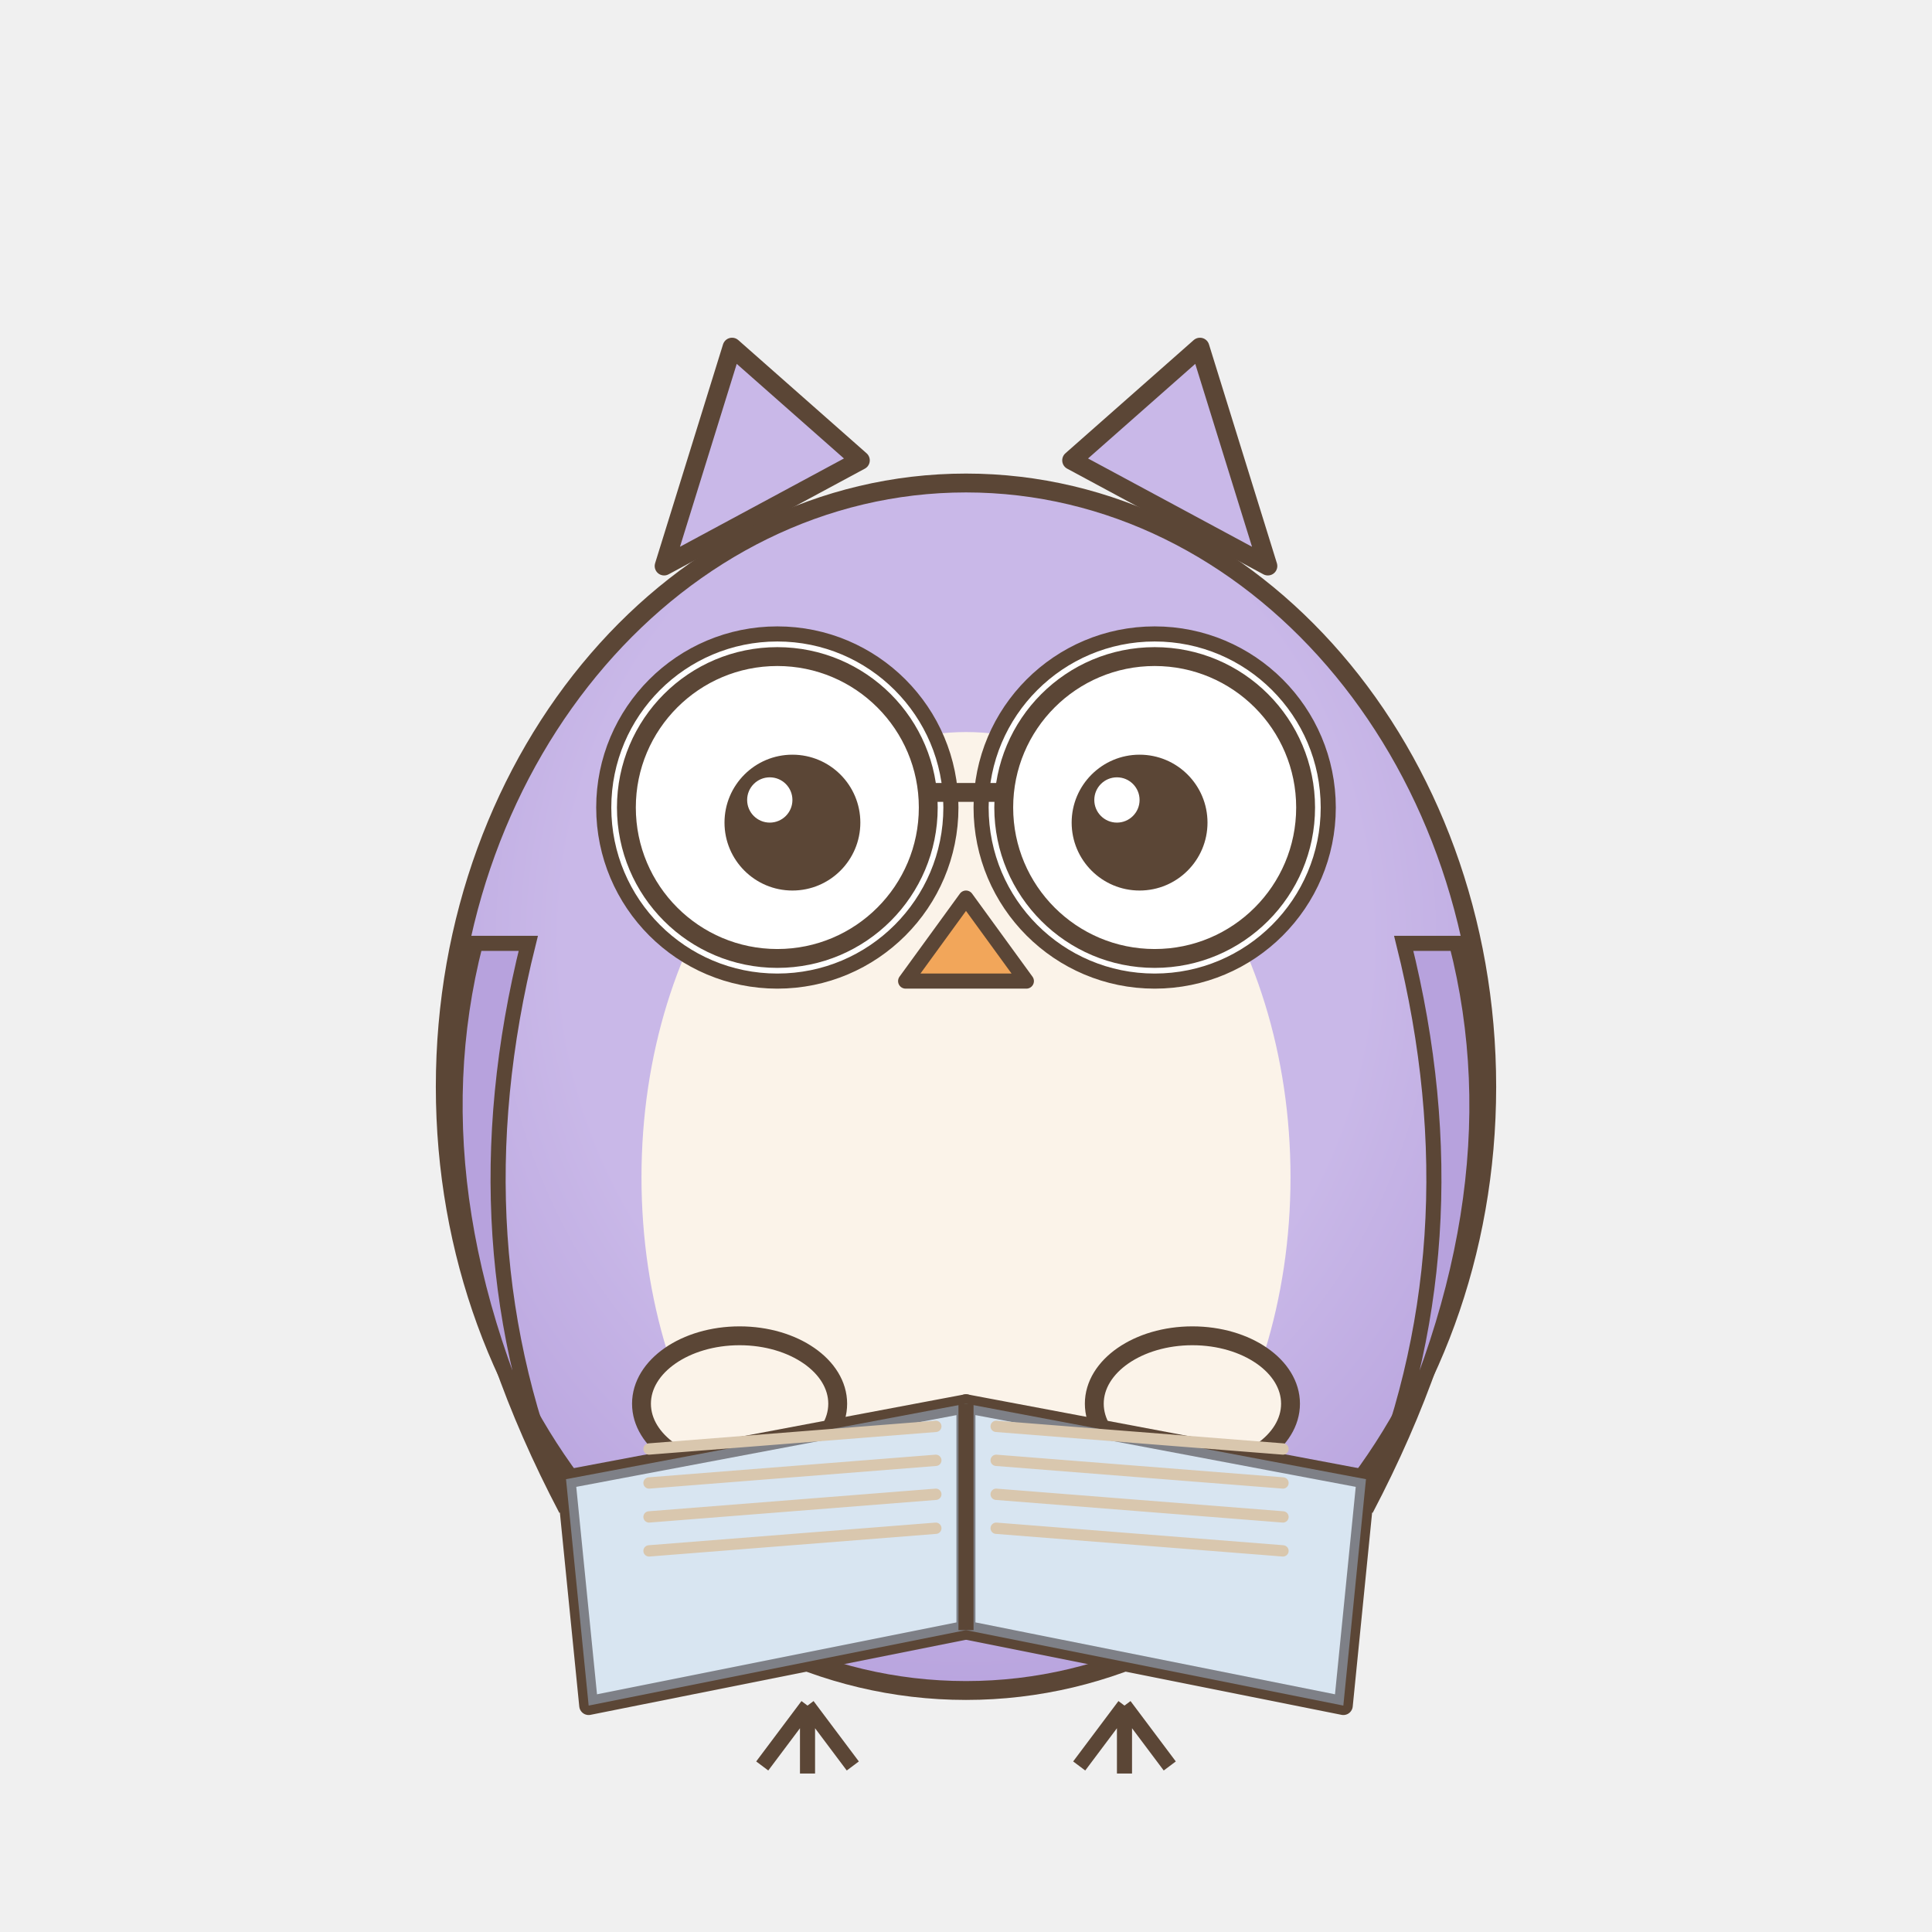
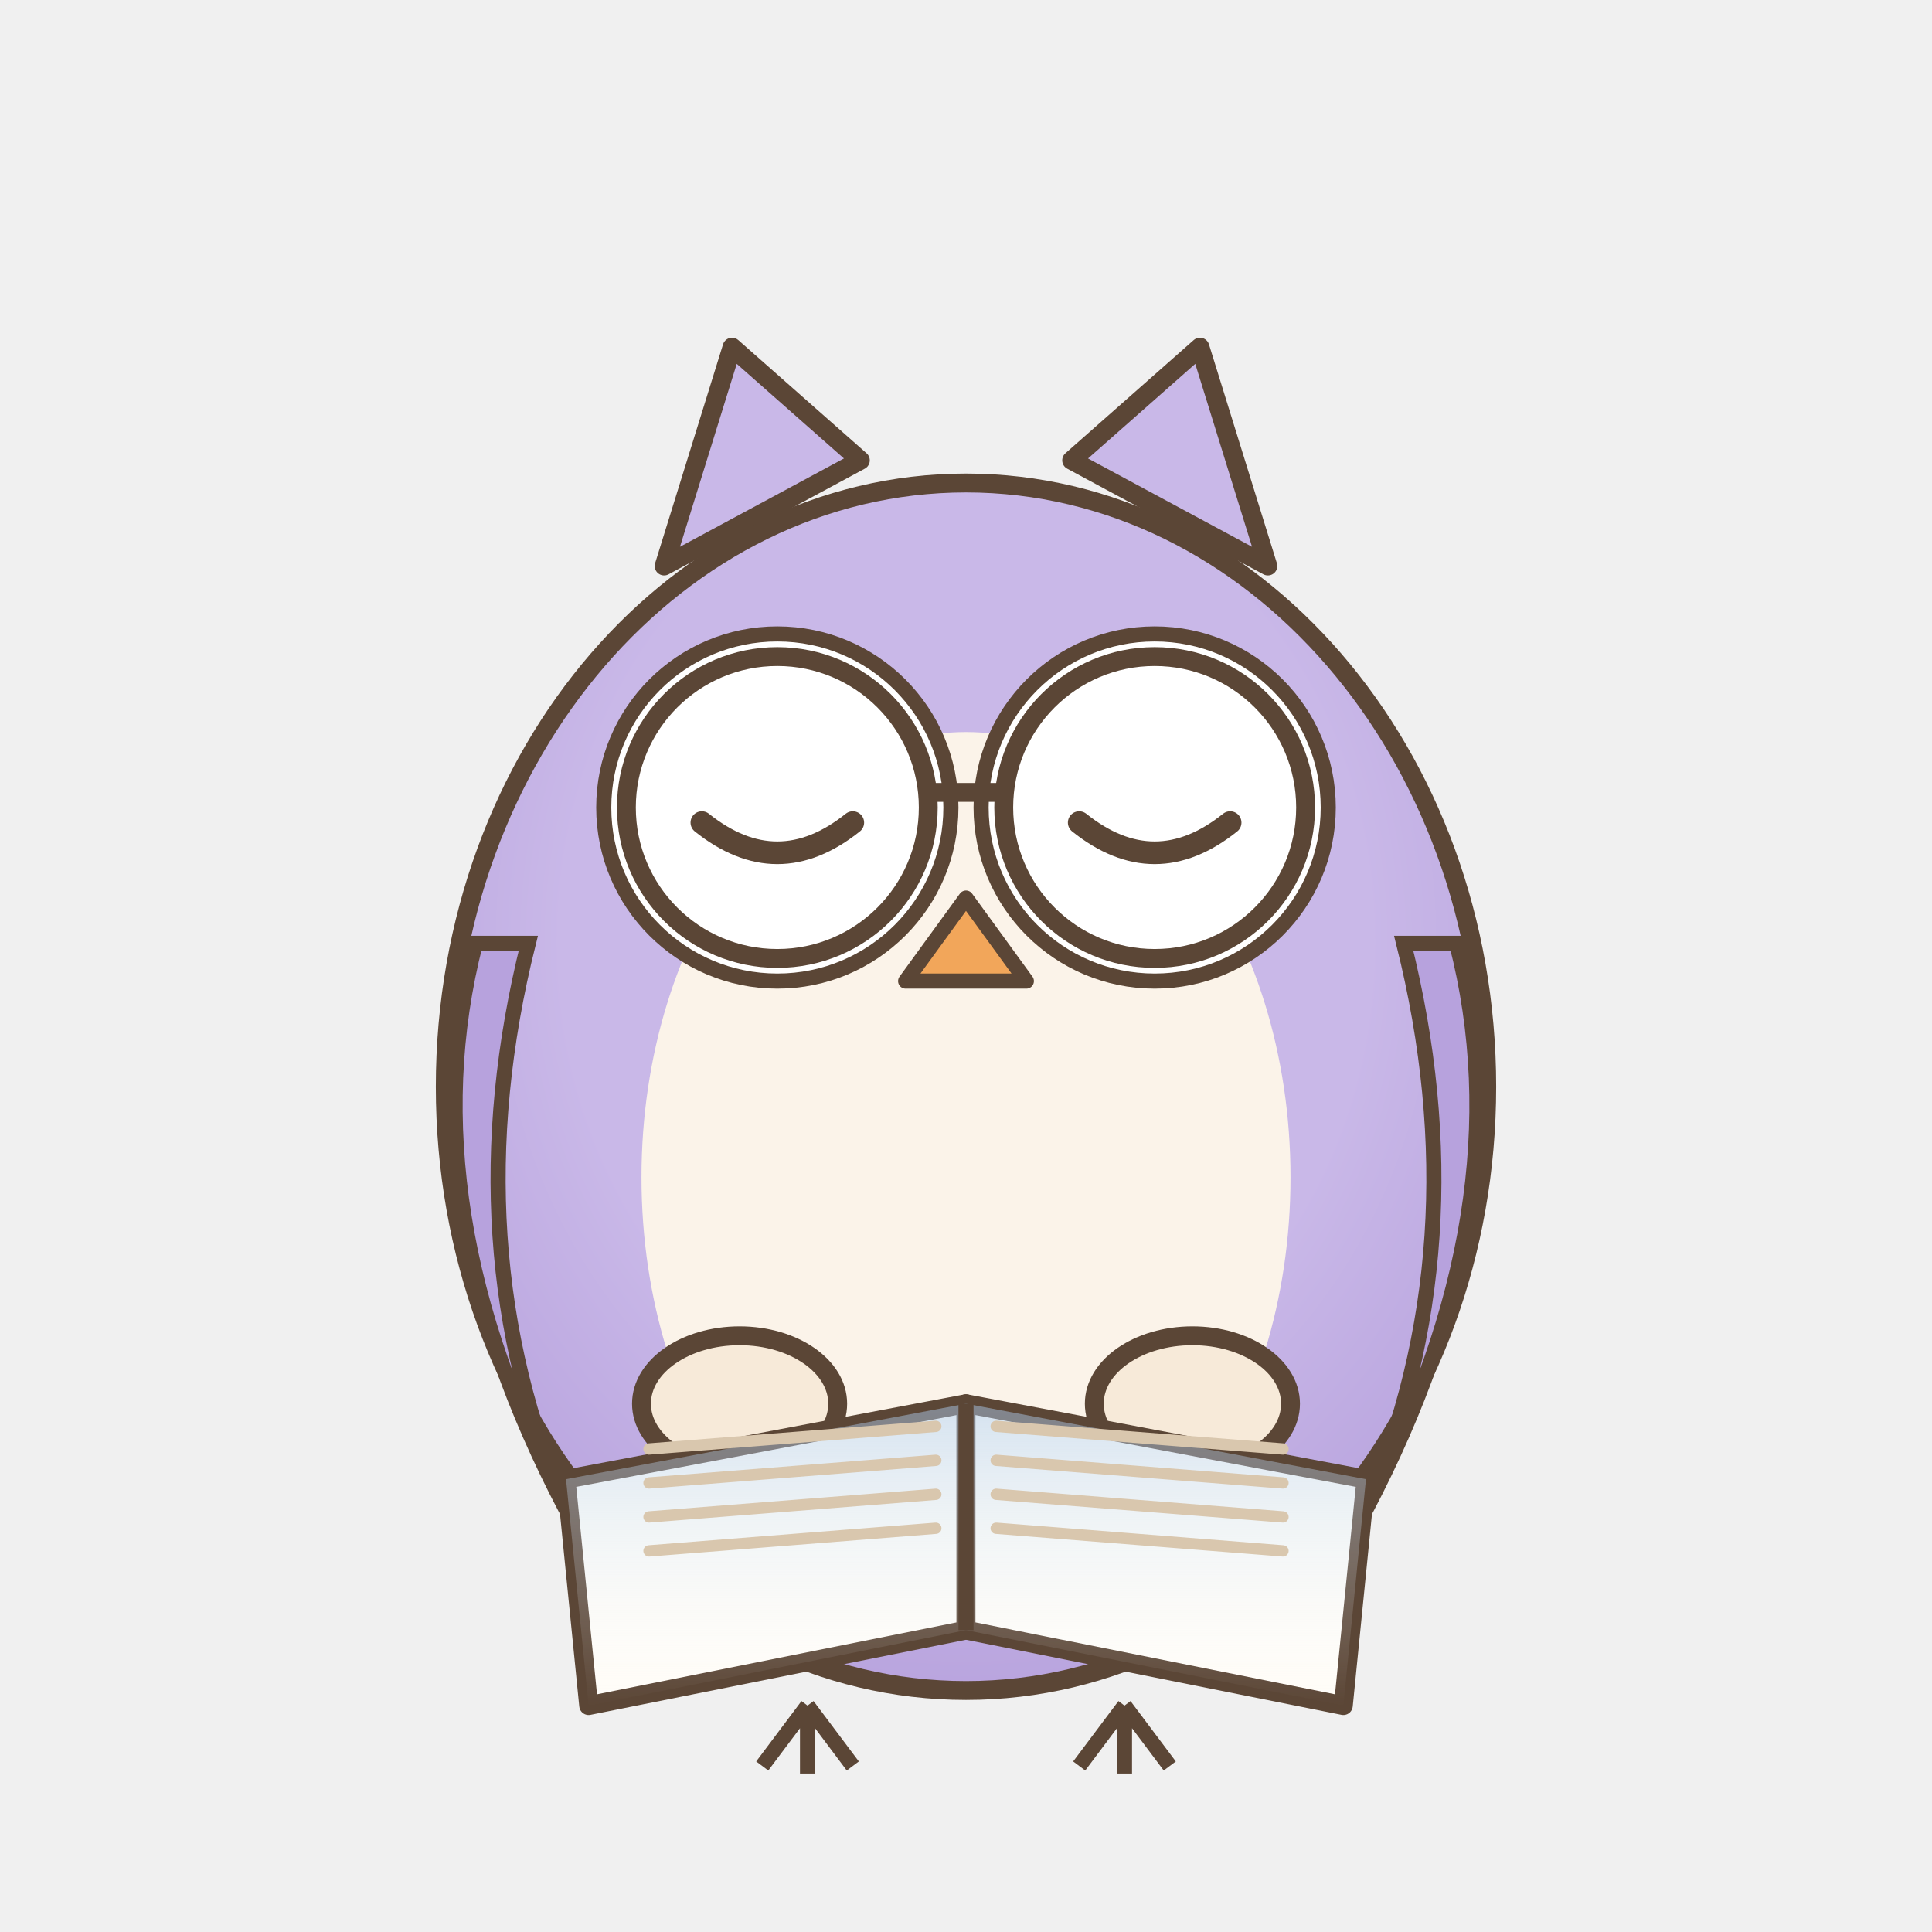
<svg xmlns="http://www.w3.org/2000/svg" viewBox="0 0 512 512" width="512" height="512">
  <defs>
    <radialGradient id="ob" cx="50%" cy="38%" r="65%">
      <stop offset="60%" stop-color="#C9B8E8" />
      <stop offset="100%" stop-color="#B7A2DD" />
    </radialGradient>
+     <linearGradient id="flame" x1="0" y1="1" x2="0" y2="0">
+       <stop offset="0%" stop-color="#FFE0A8" />
+       <stop offset="55%" stop-color="#FFB27D" />
+       <stop offset="100%" stop-color="#FF9E7D" />
+     </linearGradient>
+     <linearGradient id="cover" x1="0" y1="0" x2="0" y2="1">
+       <stop offset="0%" stop-color="#A9C7E8" />
+       <stop offset="100%" stop-color="#ffffff" stop-opacity="0.0" />
+     </linearGradient>
+     <filter id="soft" x="-30%" y="-30%" width="160%" height="160%">
+       <feGaussianBlur stdDeviation="6" />
+     </filter>
  </defs>
+   <g />
  <g stroke="#5B4636" stroke-width="4" fill="#F2A65A">
    <path d="M214,452 l-12,16 M214,452 l0,18 M214,452 l12,16" />
    <path d="M298,452 l-12,16 M298,452 l0,18 M298,452 l12,16" />
  </g>
  <path d="M176,150 l18,-58 l34,30 Z" fill="#C9B8E8" stroke="#5B4636" stroke-width="5" stroke-linejoin="round" />
  <path d="M336,150 l-18,-58 l-34,30 Z" fill="#C9B8E8" stroke="#5B4636" stroke-width="5" stroke-linejoin="round" />
  <ellipse cx="256" cy="288" rx="138" ry="160" fill="url(#ob)" stroke="#5B4636" stroke-width="5" />
  <path d="M126,250 q-18,70 24,150 q-30,-70 -10,-150 Z" fill="#B7A2DD" stroke="#5B4636" stroke-width="4" />
  <path d="M386,250 q18,70 -24,150 q30,-70 10,-150 Z" fill="#B7A2DD" stroke="#5B4636" stroke-width="4" />
  <ellipse cx="256" cy="312" rx="86" ry="118" fill="#FBF3E9" />
  <circle cx="206" cy="214" r="46" fill="#fff" stroke="#5B4636" stroke-width="4" />
  <circle cx="306" cy="214" r="46" fill="#fff" stroke="#5B4636" stroke-width="4" />
-   <circle cx="210" cy="218" r="18" fill="#5B4636" />
-   <circle cx="204" cy="212" r="6" fill="#fff" />
-   <circle cx="302" cy="218" r="18" fill="#5B4636" />
-   <circle cx="296" cy="212" r="6" fill="#fff" />
+   <path d="M186,218 q20,16 40,0" fill="none" stroke="#5B4636" stroke-width="6" stroke-linecap="round" />
+   <path d="M286,218 q20,16 40,0" fill="none" stroke="#5B4636" stroke-width="6" stroke-linecap="round" />
  <g fill="none" stroke="#5B4636" stroke-width="5">
    <circle cx="206" cy="214" r="40" />
    <circle cx="306" cy="214" r="40" />
    <line x1="246" y1="210" x2="266" y2="210" />
  </g>
  <path d="M256,238 l-16,22 l32,0 Z" fill="#F2A65A" stroke="#5B4636" stroke-width="4" stroke-linejoin="round" />
-   <ellipse cx="196" cy="372" rx="26" ry="18" fill="#FBF3E9" stroke="#5B4636" stroke-width="5" />
-   <ellipse cx="316" cy="372" rx="26" ry="18" fill="#FBF3E9" stroke="#5B4636" stroke-width="5" />
+   <ellipse cx="196" cy="372" rx="26" ry="18" fill="#F7EAD9" stroke="#5B4636" stroke-width="5" />
+   <ellipse cx="316" cy="372" rx="26" ry="18" fill="#F7EAD9" stroke="#5B4636" stroke-width="5" />
  <path d="M150,392 L256,372 L256,432 L156,452 Z" fill="#FFFDF8" stroke="#5B4636" stroke-width="5" stroke-linejoin="round" />
  <path d="M362,392 L256,372 L256,432 L356,452 Z" fill="#FFFDF8" stroke="#5B4636" stroke-width="5" stroke-linejoin="round" />
-   <path d="M150,392 L256,372 L256,432 L156,452 Z M362,392 L256,372 L256,432 L356,452 Z" fill="#A9C7E8" opacity="0.45" />
+   <path d="M150,392 L256,372 L256,432 L156,452 Z M362,392 L256,372 L256,432 L356,452 Z" fill="url(#cover)" opacity="0.5" />
  <line x1="172" y1="384" x2="248" y2="378" stroke="#D9C7AE" stroke-width="3" stroke-linecap="round" />
  <line x1="264" y1="378" x2="340" y2="384" stroke="#D9C7AE" stroke-width="3" stroke-linecap="round" />
  <line x1="172" y1="393" x2="248" y2="387" stroke="#D9C7AE" stroke-width="3" stroke-linecap="round" />
  <line x1="264" y1="387" x2="340" y2="393" stroke="#D9C7AE" stroke-width="3" stroke-linecap="round" />
  <line x1="172" y1="402" x2="248" y2="396" stroke="#D9C7AE" stroke-width="3" stroke-linecap="round" />
  <line x1="264" y1="396" x2="340" y2="402" stroke="#D9C7AE" stroke-width="3" stroke-linecap="round" />
  <line x1="172" y1="411" x2="248" y2="405" stroke="#D9C7AE" stroke-width="3" stroke-linecap="round" />
  <line x1="264" y1="405" x2="340" y2="411" stroke="#D9C7AE" stroke-width="3" stroke-linecap="round" />
  <line x1="256" y1="372" x2="256" y2="432" stroke="#5B4636" stroke-width="4" />
+   <g />
</svg>
